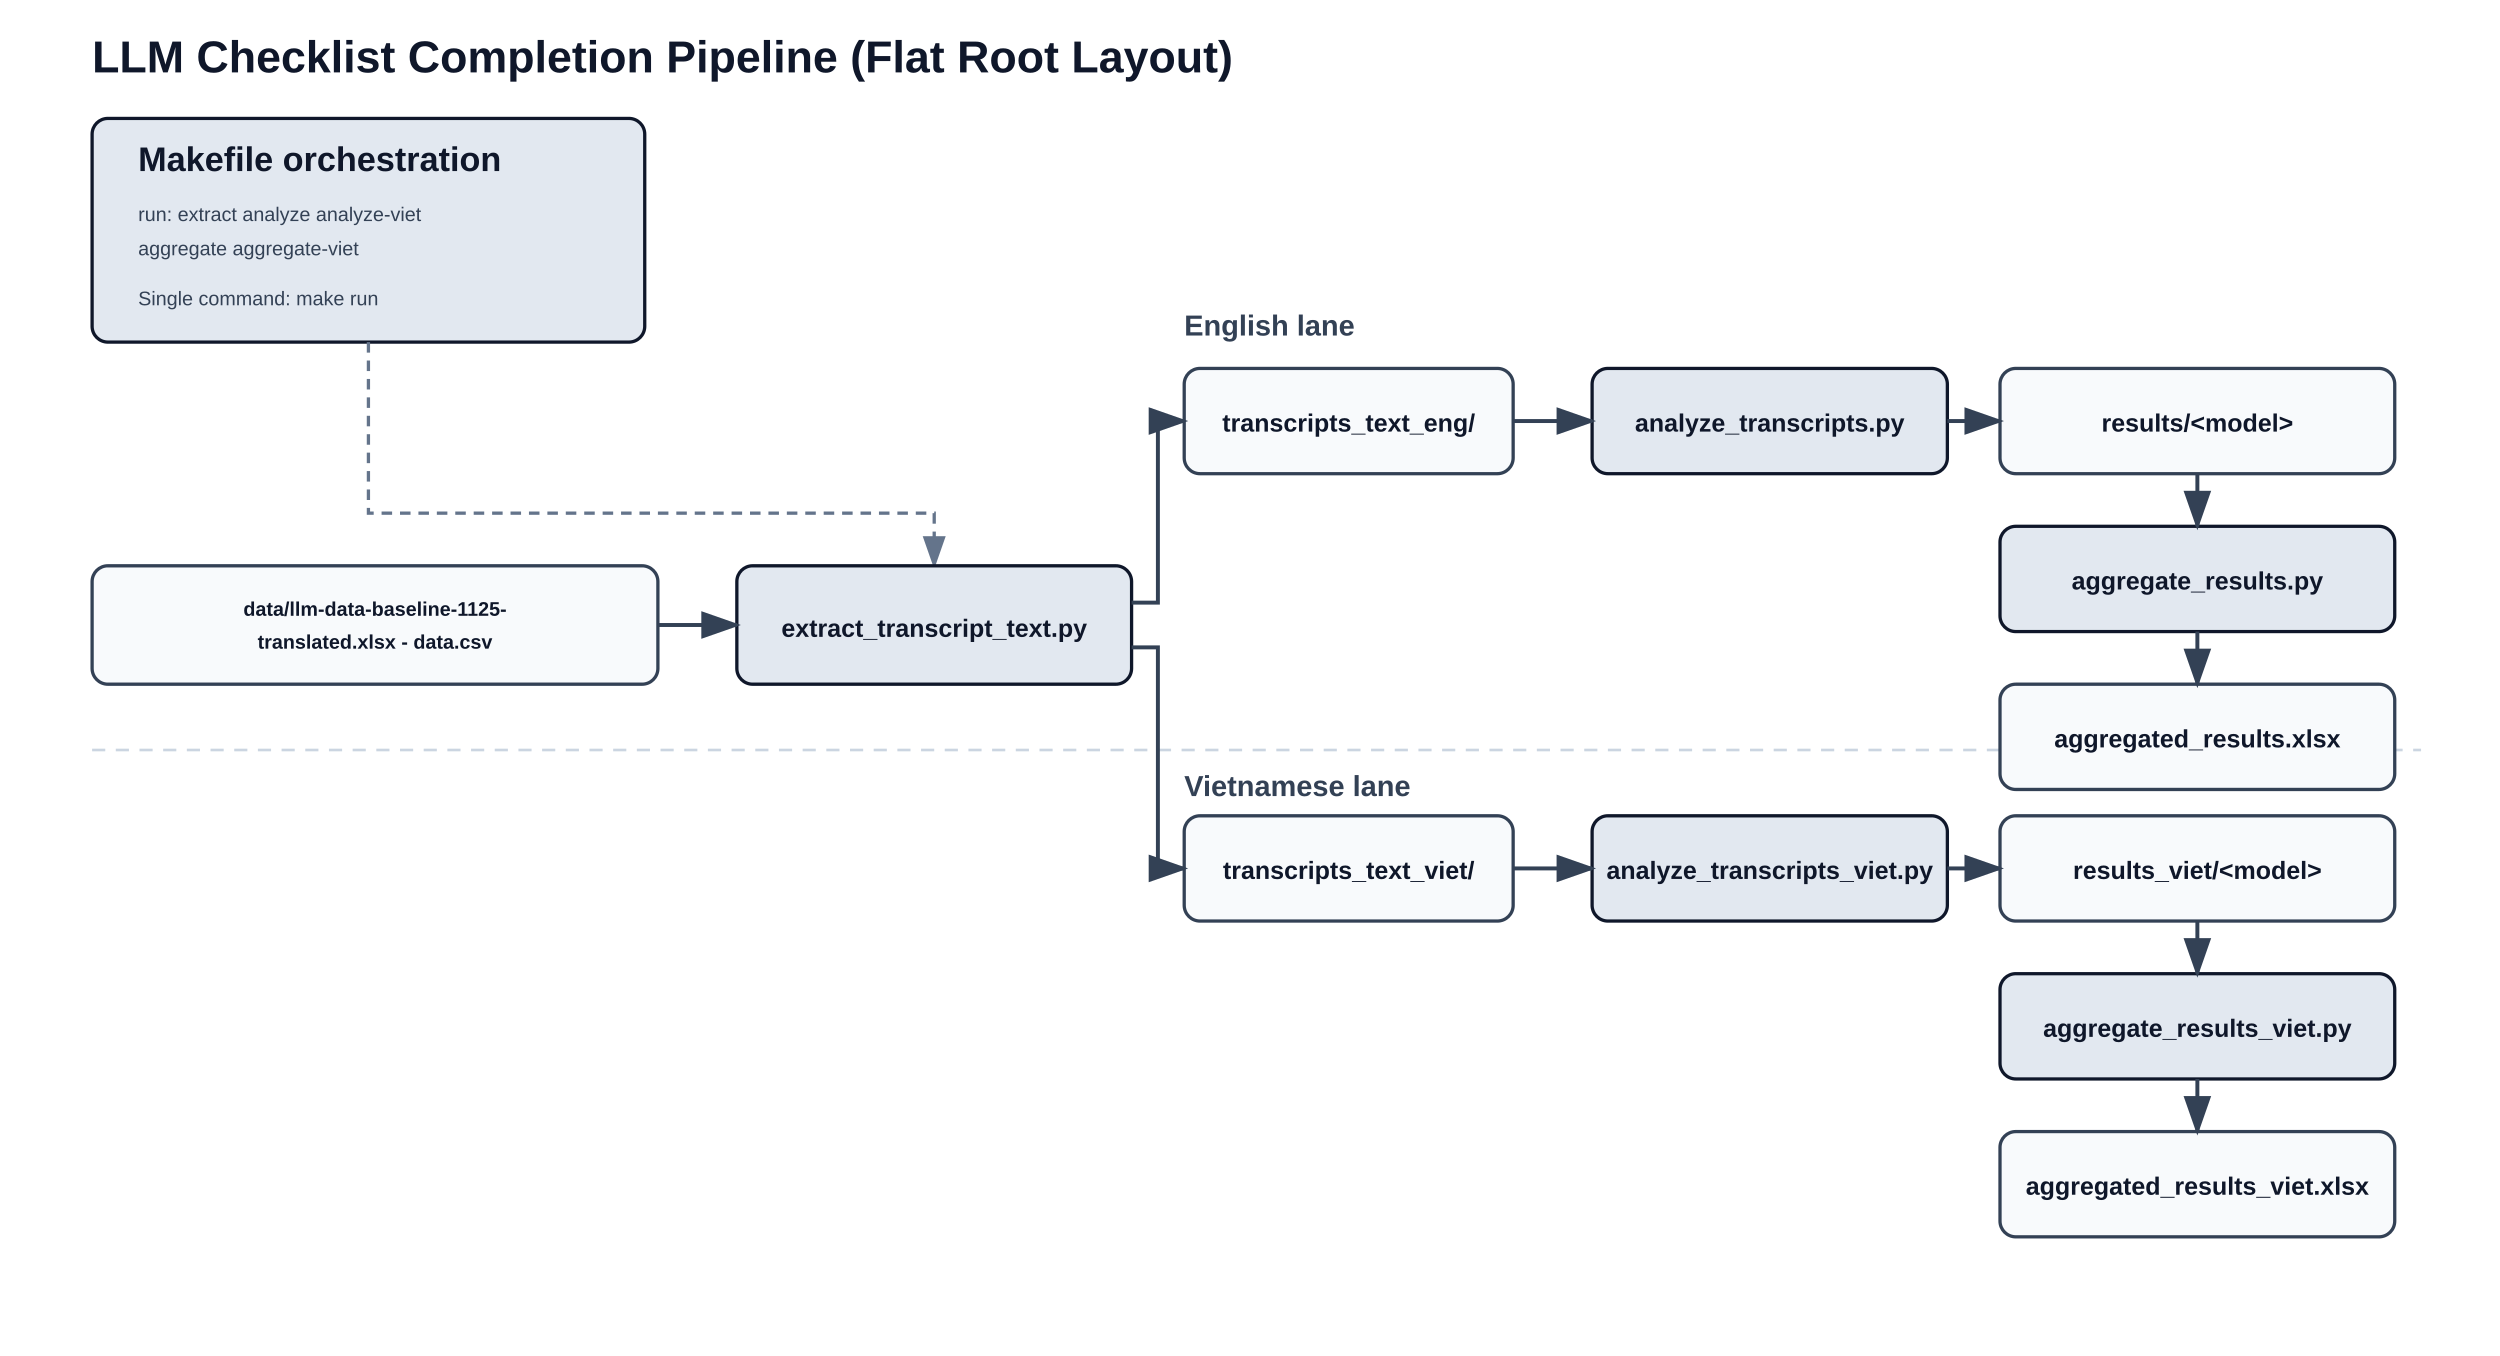
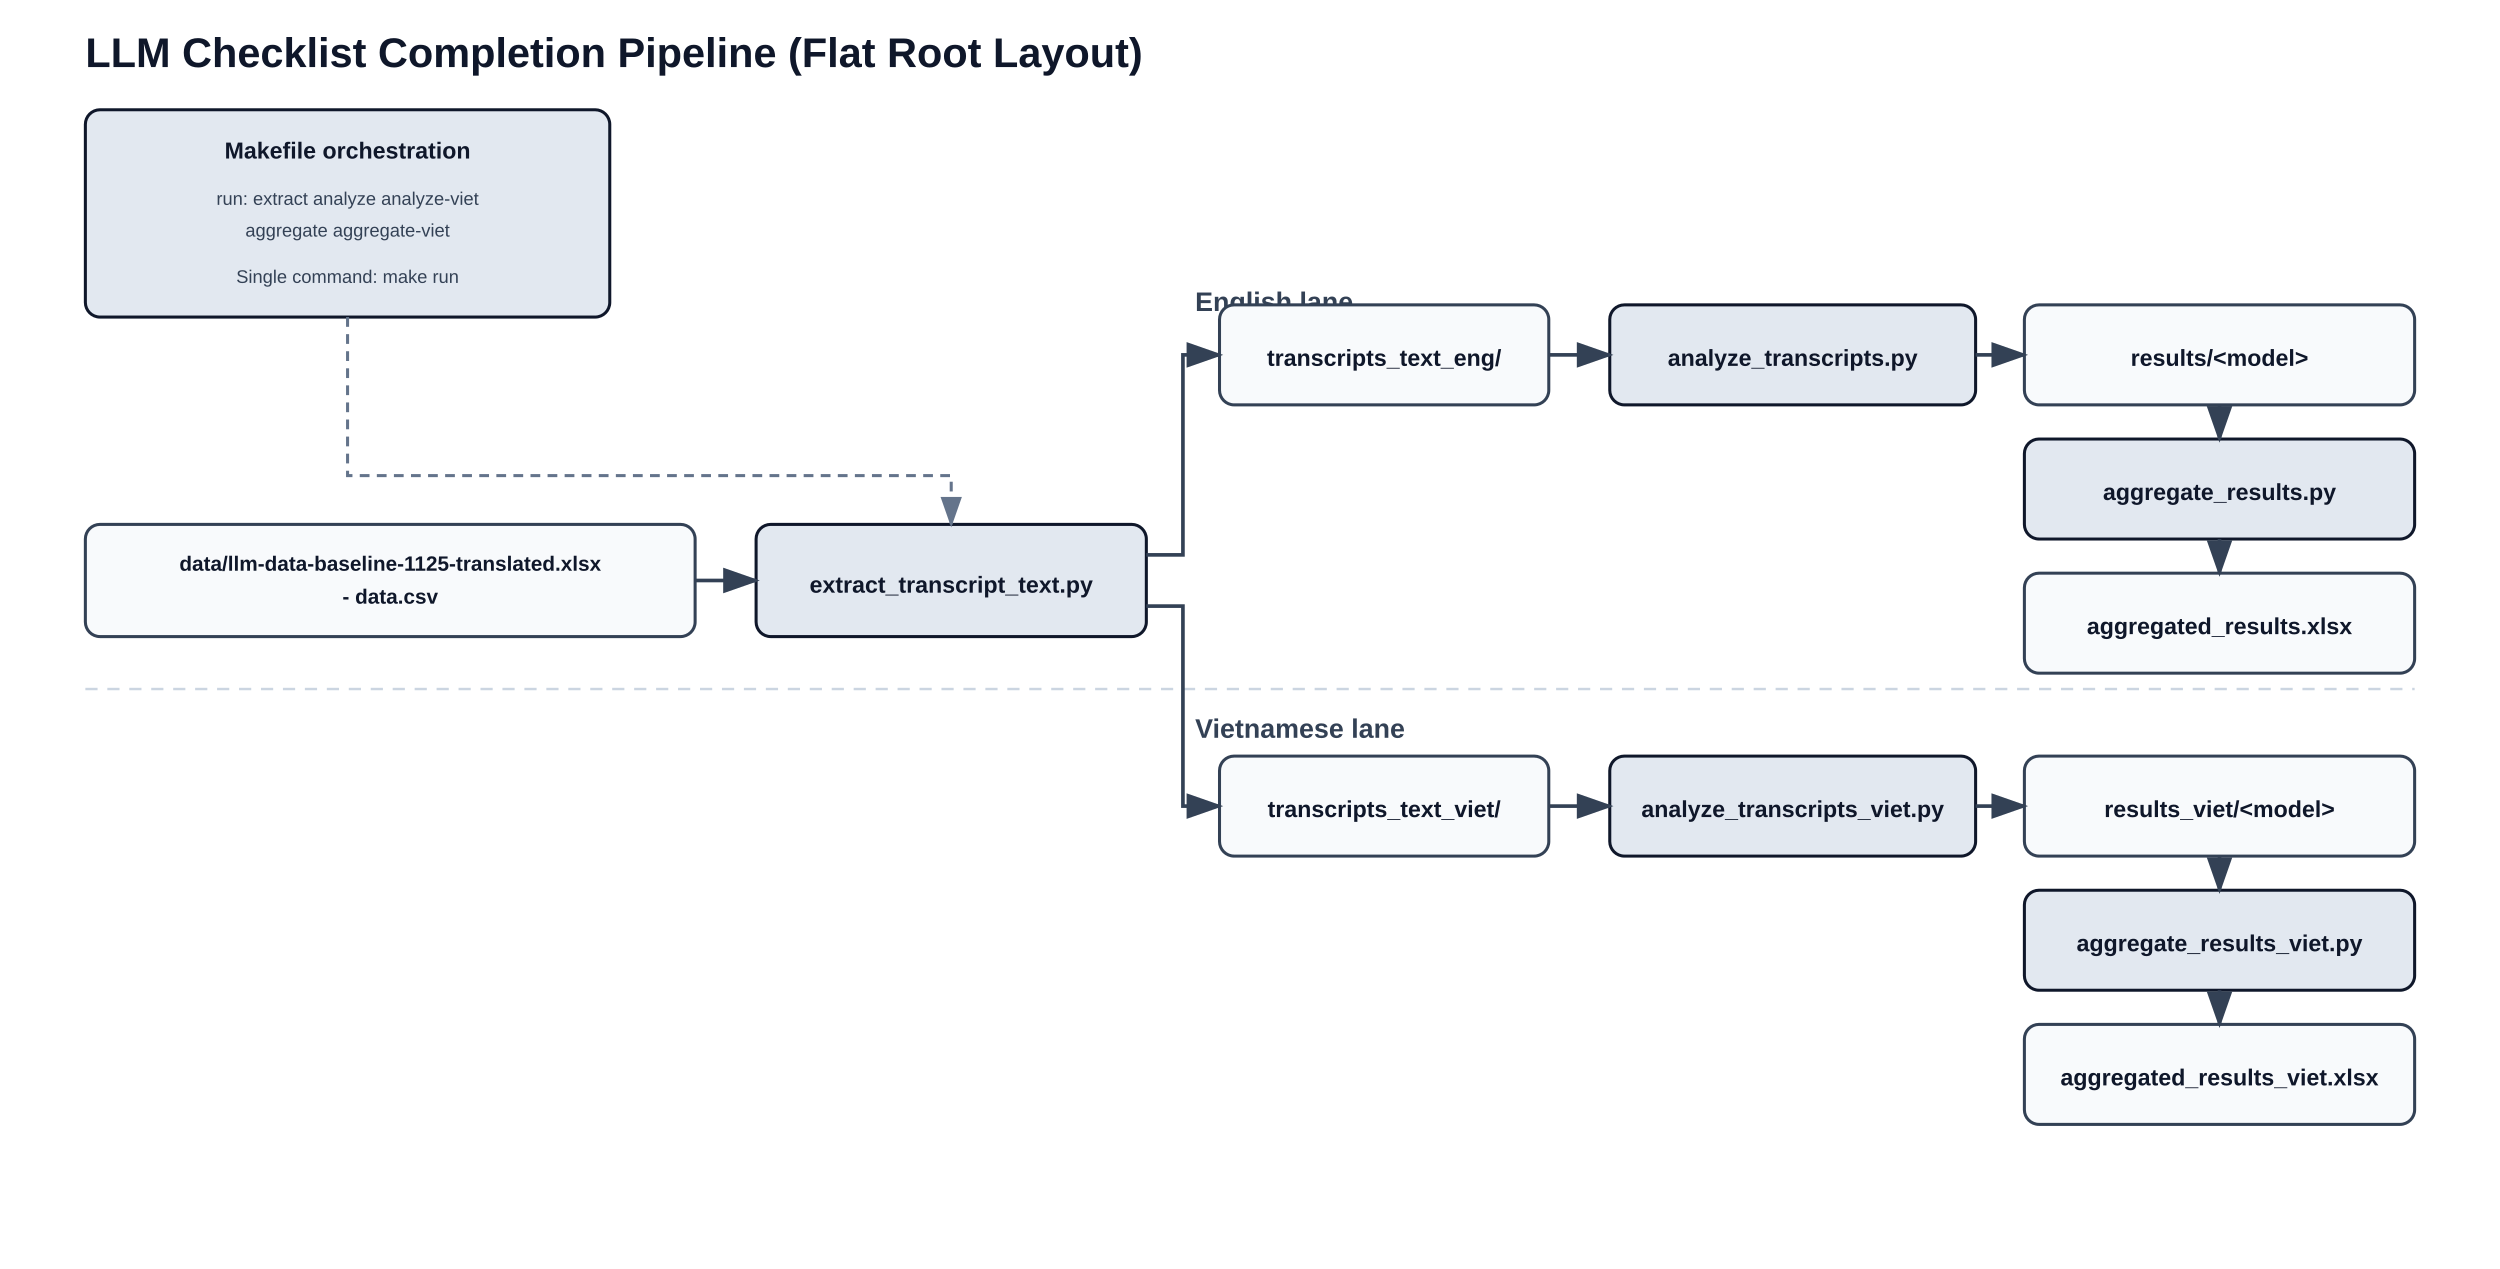
- <svg xmlns="http://www.w3.org/2000/svg" width="1900" height="1030" viewBox="0 0 1900 1030">
+ <svg xmlns="http://www.w3.org/2000/svg" width="2050" height="1040" viewBox="0 0 2050 1040">
  <defs>
    <style>
      .title { font: 700 34px Arial, sans-serif; fill: #0f172a; }
      .lane { font: 700 22px Arial, sans-serif; fill: #334155; }
      .label { font: 600 19px Arial, sans-serif; fill: #0f172a; text-anchor: middle; }
-       .small { font: 500 15px Arial, sans-serif; fill: #334155; }
+       .small { font: 500 15px Arial, sans-serif; fill: #334155; text-anchor: middle; }
      .box { fill: #f8fafc; stroke: #334155; stroke-width: 2.5; rx: 12; ry: 12; }
      .accent { fill: #e2e8f0; stroke: #0f172a; stroke-width: 2.5; rx: 12; ry: 12; }
      .flow { stroke: #334155; stroke-width: 3; fill: none; marker-end: url(#arrowhead); }
      .flow-dashed { stroke: #64748b; stroke-width: 2.5; stroke-dasharray: 8 6; fill: none; marker-end: url(#arrowhead-light); }
      .divider { stroke: #cbd5e1; stroke-width: 2; stroke-dasharray: 10 8; }
    </style>
    <marker id="arrowhead" markerWidth="10" markerHeight="7" refX="9" refY="3.5" orient="auto">
      <polygon points="0 0, 10 3.5, 0 7" fill="#334155" />
    </marker>
    <marker id="arrowhead-light" markerWidth="10" markerHeight="7" refX="9" refY="3.5" orient="auto">
      <polygon points="0 0, 10 3.5, 0 7" fill="#64748b" />
    </marker>
  </defs>
  <text x="70" y="55" class="title">LLM Checklist Completion Pipeline (Flat Root Layout)</text>
-   <rect x="70" y="90" width="420" height="170" class="accent" />
-   <text x="105" y="130" class="small" style="font-weight:700; font-size:26px; fill:#0f172a;">Makefile orchestration</text>
-   <text x="105" y="168" class="small">run: extract analyze analyze-viet</text>
-   <text x="105" y="194" class="small">aggregate aggregate-viet</text>
-   <text x="105" y="232" class="small">Single command: make run</text>
-   <polyline points="280,260 280,390 710,390 710,430" class="flow-dashed" />
-   <line x1="70" y1="570" x2="1840" y2="570" class="divider" />
-   <text x="900" y="255" class="lane">English lane</text>
-   <text x="900" y="605" class="lane">Vietnamese lane</text>
-   <rect x="70" y="430" width="430" height="90" class="box" />
-   <text x="285" y="468" class="small" style="font-weight:700; text-anchor:middle; fill:#0f172a;">data/llm-data-baseline-1125-</text>
-   <text x="285" y="493" class="small" style="font-weight:700; text-anchor:middle; fill:#0f172a;">translated.xlsx - data.csv</text>
-   <rect x="560" y="430" width="300" height="90" class="accent" />
-   <text x="710" y="484" class="label">extract_transcript_text.py</text>
-   <rect x="900" y="280" width="250" height="80" class="box" />
-   <text x="1025" y="328" class="label">transcripts_text_eng/</text>
-   <rect x="1210" y="280" width="270" height="80" class="accent" />
-   <text x="1345" y="328" class="label">analyze_transcripts.py</text>
-   <rect x="1520" y="280" width="300" height="80" class="box" />
-   <text x="1670" y="328" class="label">results/&lt;model&gt;</text>
-   <rect x="1520" y="400" width="300" height="80" class="accent" />
-   <text x="1670" y="448" class="label">aggregate_results.py</text>
-   <rect x="1520" y="520" width="300" height="80" class="box" />
-   <text x="1670" y="568" class="label">aggregated_results.xlsx</text>
-   <rect x="900" y="620" width="250" height="80" class="box" />
-   <text x="1025" y="668" class="label">transcripts_text_viet/</text>
-   <rect x="1210" y="620" width="270" height="80" class="accent" />
-   <text x="1345" y="668" class="label">analyze_transcripts_viet.py</text>
-   <rect x="1520" y="620" width="300" height="80" class="box" />
-   <text x="1670" y="668" class="label">results_viet/&lt;model&gt;</text>
-   <rect x="1520" y="740" width="300" height="80" class="accent" />
-   <text x="1670" y="788" class="label">aggregate_results_viet.py</text>
-   <rect x="1520" y="860" width="300" height="80" class="box" />
-   <text x="1670" y="908" class="label">aggregated_results_viet.xlsx</text>
-   <line x1="500" y1="475" x2="560" y2="475" class="flow" />
-   <polyline points="860,458 880,458 880,320 900,320" class="flow" />
-   <polyline points="860,492 880,492 880,660 900,660" class="flow" />
-   <line x1="1150" y1="320" x2="1210" y2="320" class="flow" />
-   <line x1="1480" y1="320" x2="1520" y2="320" class="flow" />
-   <line x1="1670" y1="360" x2="1670" y2="400" class="flow" />
-   <line x1="1670" y1="480" x2="1670" y2="520" class="flow" />
-   <line x1="1150" y1="660" x2="1210" y2="660" class="flow" />
-   <line x1="1480" y1="660" x2="1520" y2="660" class="flow" />
-   <line x1="1670" y1="700" x2="1670" y2="740" class="flow" />
-   <line x1="1670" y1="820" x2="1670" y2="860" class="flow" />
+   <rect x="70" y="90" width="430" height="170" class="accent" />
+   <text x="285" y="130" class="label">Makefile orchestration</text>
+   <text x="285" y="168" class="small">run: extract analyze analyze-viet</text>
+   <text x="285" y="194" class="small">aggregate aggregate-viet</text>
+   <text x="285" y="232" class="small">Single command: make run</text>
+   <line x1="70" y1="565" x2="1980" y2="565" class="divider" />
+   <text x="980" y="255" class="lane">English lane</text>
+   <text x="980" y="605" class="lane">Vietnamese lane</text>
+   <rect x="70" y="430" width="500" height="92" class="box" />
+   <text x="320" y="468" class="label" style="font-size:17px;">data/llm-data-baseline-1125-translated.xlsx</text>
+   <text x="320" y="495" class="label" style="font-size:17px;">- data.csv</text>
+   <rect x="620" y="430" width="320" height="92" class="accent" />
+   <text x="780" y="486" class="label">extract_transcript_text.py</text>
+   <rect x="1000" y="250" width="270" height="82" class="box" />
+   <text x="1135" y="300" class="label">transcripts_text_eng/</text>
+   <rect x="1320" y="250" width="300" height="82" class="accent" />
+   <text x="1470" y="300" class="label">analyze_transcripts.py</text>
+   <rect x="1660" y="250" width="320" height="82" class="box" />
+   <text x="1820" y="300" class="label">results/&lt;model&gt;</text>
+   <rect x="1660" y="360" width="320" height="82" class="accent" />
+   <text x="1820" y="410" class="label">aggregate_results.py</text>
+   <rect x="1660" y="470" width="320" height="82" class="box" />
+   <text x="1820" y="520" class="label">aggregated_results.xlsx</text>
+   <rect x="1000" y="620" width="270" height="82" class="box" />
+   <text x="1135" y="670" class="label">transcripts_text_viet/</text>
+   <rect x="1320" y="620" width="300" height="82" class="accent" />
+   <text x="1470" y="670" class="label">analyze_transcripts_viet.py</text>
+   <rect x="1660" y="620" width="320" height="82" class="box" />
+   <text x="1820" y="670" class="label">results_viet/&lt;model&gt;</text>
+   <rect x="1660" y="730" width="320" height="82" class="accent" />
+   <text x="1820" y="780" class="label">aggregate_results_viet.py</text>
+   <rect x="1660" y="840" width="320" height="82" class="box" />
+   <text x="1820" y="890" class="label">aggregated_results_viet.xlsx</text>
+   <line x1="570" y1="476" x2="620" y2="476" class="flow" />
+   <polyline points="940,455 970,455 970,291 1000,291" class="flow" />
+   <polyline points="940,497 970,497 970,661 1000,661" class="flow" />
+   <line x1="1270" y1="291" x2="1320" y2="291" class="flow" />
+   <line x1="1620" y1="291" x2="1660" y2="291" class="flow" />
+   <line x1="1820" y1="332" x2="1820" y2="360" class="flow" />
+   <line x1="1820" y1="442" x2="1820" y2="470" class="flow" />
+   <line x1="1270" y1="661" x2="1320" y2="661" class="flow" />
+   <line x1="1620" y1="661" x2="1660" y2="661" class="flow" />
+   <line x1="1820" y1="702" x2="1820" y2="730" class="flow" />
+   <line x1="1820" y1="812" x2="1820" y2="840" class="flow" />
+   <polyline points="285,260 285,390 780,390 780,430" class="flow-dashed" />
</svg>
